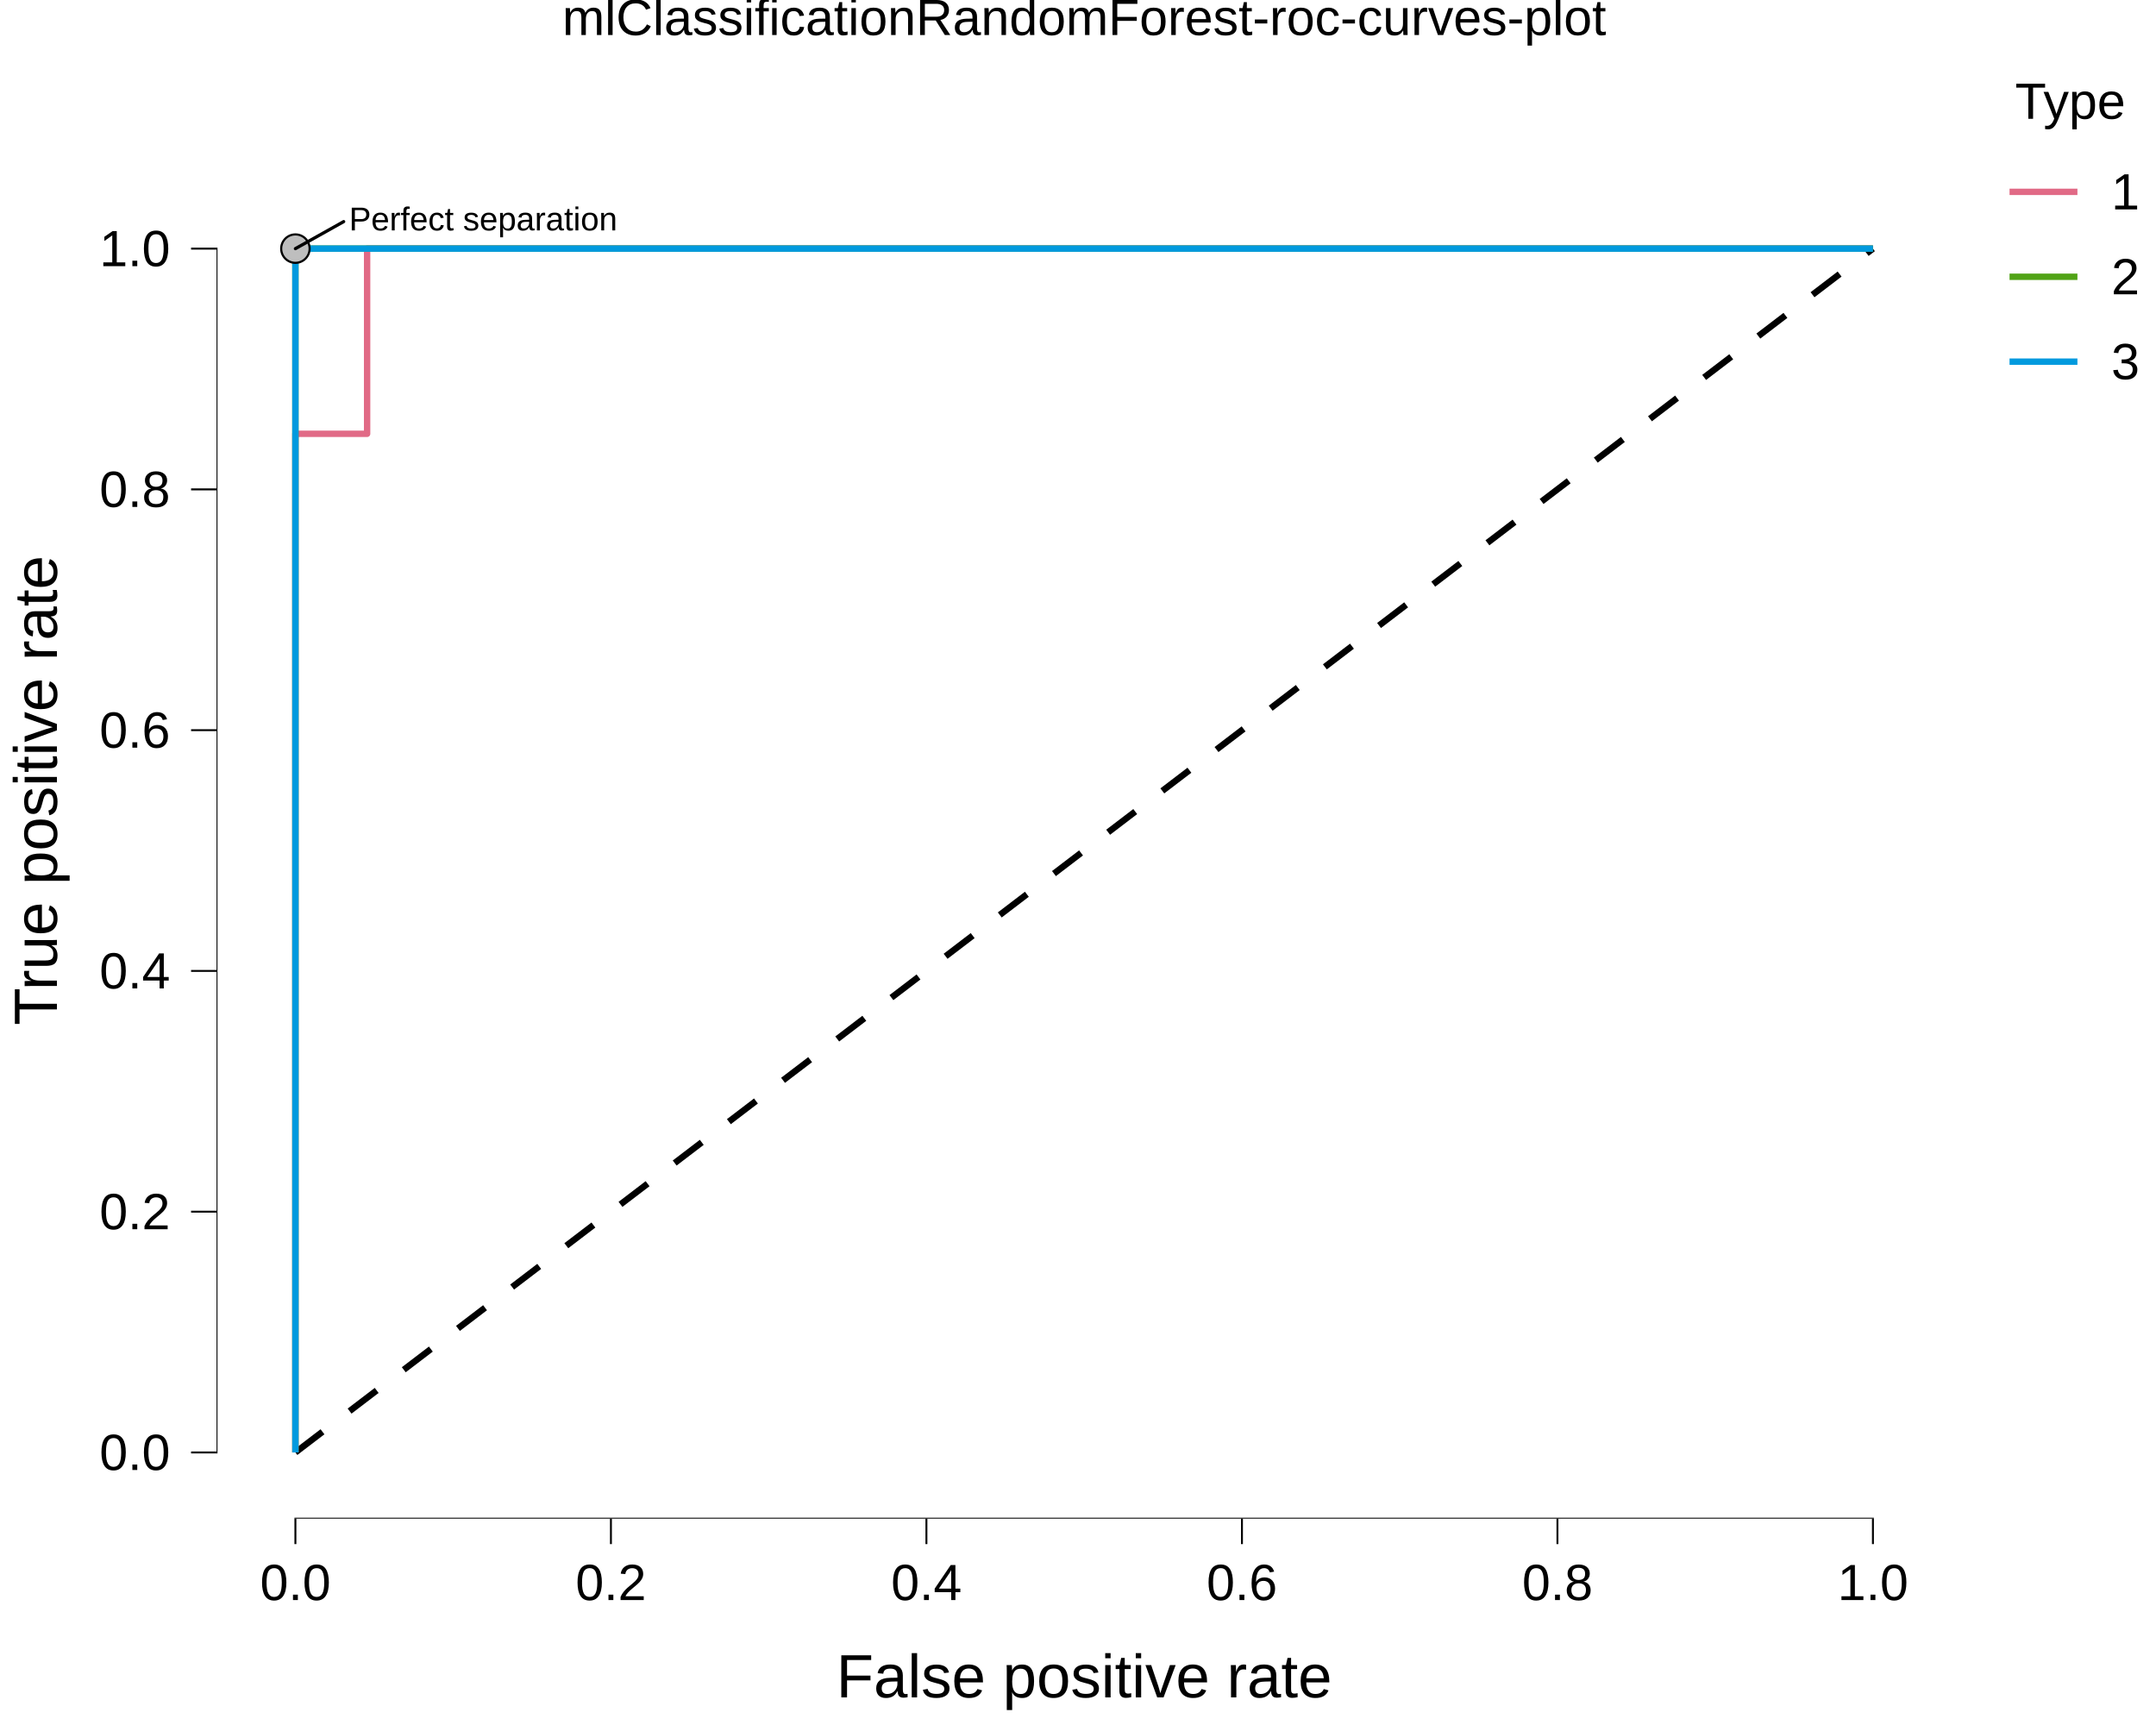
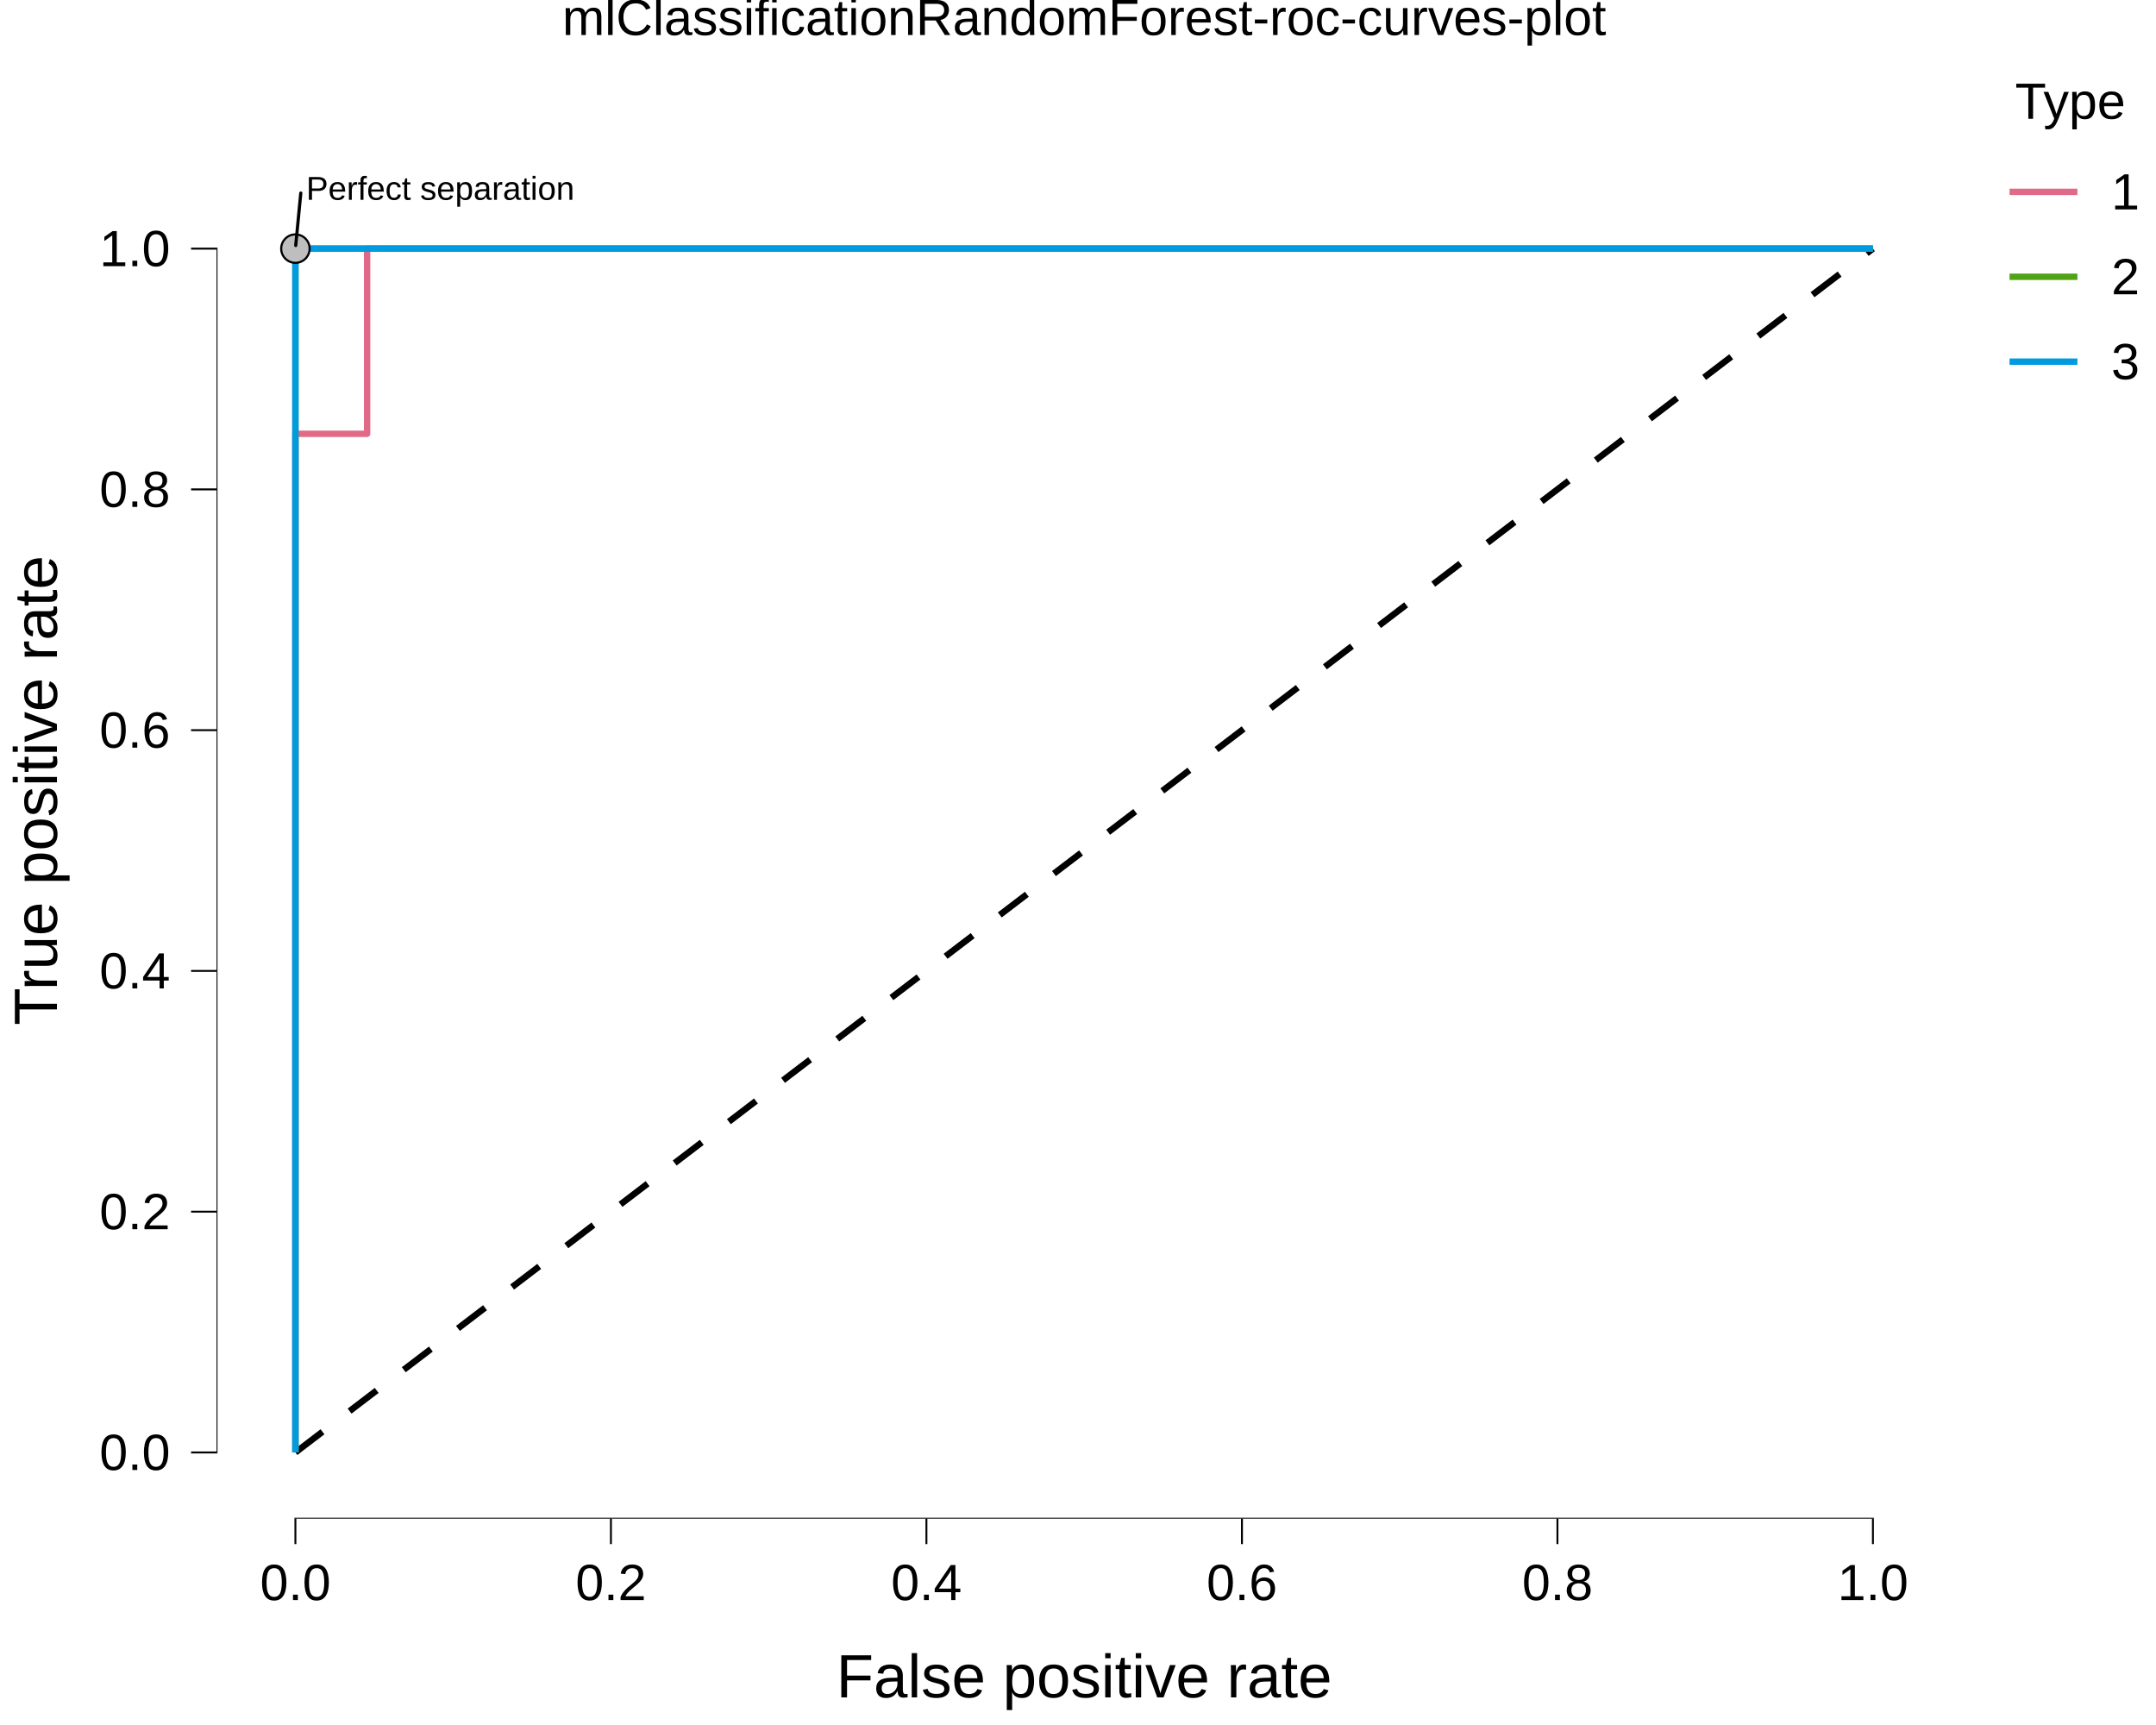
<svg xmlns="http://www.w3.org/2000/svg" viewBox="0 0 720.00 576.00">
  <defs>
    <style type="text/css">
    line, polyline, polygon, path, rect, circle {
      fill: none;
      stroke: #000000;
      stroke-linecap: round;
      stroke-linejoin: round;
      stroke-miterlimit: 10.00;
    }
  </style>
  </defs>
  <rect width="100%" height="100%" style="stroke: none; fill: #FFFFFF;" />
  <rect x="0.00" y="0.00" width="720.00" height="576.00" style="stroke-width: 10.67; stroke: none;" />
  <defs>
    <clipPath id="cpNzIuMzF8NjUxLjgxfDUwNy4xMHwyMC43MQ==">
      <rect x="72.31" y="20.71" width="579.50" height="486.38" />
    </clipPath>
  </defs>
  <rect x="72.31" y="20.71" width="579.50" height="486.38" style="stroke-width: 10.67; stroke: none;" clip-path="url(#cpNzIuMzF8NjUxLjgxfDUwNy4xMHwyMC43MQ==)" />
  <polyline points="98.65,484.99 625.47,83.02 " style="stroke-width: 2.13; stroke-dasharray: 11.38,11.38; stroke-linecap: butt;" clip-path="url(#cpNzIuMzF8NjUxLjgxfDUwNy4xMHwyMC43MQ==)" />
  <polyline points="98.65,484.99 98.65,423.15 98.65,361.31 98.65,268.54 98.65,175.78 98.65,144.86 122.60,144.86 122.60,113.94 122.60,83.02 146.55,83.02 194.44,83.02 218.39,83.02 290.22,83.02 314.17,83.02 362.06,83.02 409.96,83.02 625.47,83.02 " style="stroke-width: 2.13; stroke: #E16A86; stroke-linecap: butt;" clip-path="url(#cpNzIuMzF8NjUxLjgxfDUwNy4xMHwyMC43MQ==)" />
  <polyline points="98.65,484.99 98.65,427.56 98.65,398.85 98.65,370.14 98.65,226.58 98.65,197.87 98.65,169.16 98.65,140.44 98.65,111.73 98.65,83.02 148.83,83.02 173.91,83.02 199.00,83.02 224.09,83.02 299.35,83.02 399.69,83.02 625.47,83.02 " style="stroke-width: 2.13; stroke: #50A315; stroke-linecap: butt;" clip-path="url(#cpNzIuMzF8NjUxLjgxfDUwNy4xMHwyMC43MQ==)" />
  <polyline points="98.65,484.99 98.65,434.74 98.65,233.76 98.65,183.51 98.65,133.27 98.65,83.02 118.17,83.02 137.68,83.02 157.19,83.02 176.70,83.02 196.21,83.02 215.72,83.02 235.24,83.02 293.77,83.02 430.35,83.02 625.47,83.02 " style="stroke-width: 2.13; stroke: #009ADE; stroke-linecap: butt;" clip-path="url(#cpNzIuMzF8NjUxLjgxfDUwNy4xMHwyMC43MQ==)" />
  <circle cx="98.65" cy="83.02" r="3.56pt" style="stroke-width: 0.71; fill: #BEBEBE;" clip-path="url(#cpNzIuMzF8NjUxLjgxfDUwNy4xMHwyMC43MQ==)" />
-   <line x1="114.77" y1="74.00" x2="98.65" y2="83.02" style="stroke-width: 1.07;" clip-path="url(#cpNzIuMzF8NjUxLjgxfDUwNy4xMHwyMC43MQ==)" />
+   <line x1="100.45" y1="64.47" x2="98.76" y2="81.97" style="stroke-width: 1.07;" clip-path="url(#cpNzIuMzF8NjUxLjgxfDUwNy4xMHwyMC43MQ==)" />
  <g clip-path="url(#cpNzIuMzF8NjUxLjgxfDUwNy4xMHwyMC43MQ==)">
-     <text x="116.57" y="76.94" style="font-size: 11.04px; font-family: Liberation Sans;" textLength="89.56px" lengthAdjust="spacingAndGlyphs">Perfect separation</text>
+     <text x="102.25" y="66.72" style="font-size: 11.04px; font-family: Liberation Sans;" textLength="89.56px" lengthAdjust="spacingAndGlyphs">Perfect separation</text>
  </g>
  <line x1="98.33" y1="507.10" x2="625.79" y2="507.10" style="stroke-width: 0.64; stroke-linecap: butt;" clip-path="url(#cpNzIuMzF8NjUxLjgxfDUwNy4xMHwyMC43MQ==)" />
  <line x1="72.31" y1="485.31" x2="72.31" y2="82.70" style="stroke-width: 0.64; stroke-linecap: butt;" clip-path="url(#cpNzIuMzF8NjUxLjgxfDUwNy4xMHwyMC43MQ==)" />
  <rect x="72.31" y="20.71" width="579.50" height="486.38" style="stroke-width: 0.00; stroke: none;" clip-path="url(#cpNzIuMzF8NjUxLjgxfDUwNy4xMHwyMC43MQ==)" />
  <defs>
    <clipPath id="cpMC4wMHw3MjAuMDB8NTc2LjAwfDAuMDA=">
      <rect x="0.00" y="0.00" width="720.00" height="576.00" />
    </clipPath>
  </defs>
  <polyline points="72.31,507.10 72.31,20.71 " style="stroke-width: 0.00; stroke: none; stroke-linecap: butt;" clip-path="url(#cpMC4wMHw3MjAuMDB8NTc2LjAwfDAuMDA=)" />
  <g clip-path="url(#cpMC4wMHw3MjAuMDB8NTc2LjAwfDAuMDA=)">
    <text x="33.21" y="490.84" style="font-size: 17.00px; font-family: Liberation Sans;" textLength="23.62px" lengthAdjust="spacingAndGlyphs">0.0</text>
  </g>
  <g clip-path="url(#cpMC4wMHw3MjAuMDB8NTc2LjAwfDAuMDA=)">
    <text x="33.21" y="410.45" style="font-size: 17.00px; font-family: Liberation Sans;" textLength="23.62px" lengthAdjust="spacingAndGlyphs">0.2</text>
  </g>
  <g clip-path="url(#cpMC4wMHw3MjAuMDB8NTc2LjAwfDAuMDA=)">
    <text x="33.21" y="330.05" style="font-size: 17.00px; font-family: Liberation Sans;" textLength="23.62px" lengthAdjust="spacingAndGlyphs">0.4</text>
  </g>
  <g clip-path="url(#cpMC4wMHw3MjAuMDB8NTc2LjAwfDAuMDA=)">
    <text x="33.21" y="249.66" style="font-size: 17.00px; font-family: Liberation Sans;" textLength="23.62px" lengthAdjust="spacingAndGlyphs">0.6</text>
  </g>
  <g clip-path="url(#cpMC4wMHw3MjAuMDB8NTc2LjAwfDAuMDA=)">
    <text x="33.21" y="169.26" style="font-size: 17.00px; font-family: Liberation Sans;" textLength="23.62px" lengthAdjust="spacingAndGlyphs">0.8</text>
  </g>
  <g clip-path="url(#cpMC4wMHw3MjAuMDB8NTc2LjAwfDAuMDA=)">
    <text x="33.21" y="88.87" style="font-size: 17.00px; font-family: Liberation Sans;" textLength="23.62px" lengthAdjust="spacingAndGlyphs">1.0</text>
  </g>
  <polyline points="63.81,484.99 72.31,484.99 " style="stroke-width: 0.64; stroke-linecap: butt;" clip-path="url(#cpMC4wMHw3MjAuMDB8NTc2LjAwfDAuMDA=)" />
  <polyline points="63.81,404.59 72.31,404.59 " style="stroke-width: 0.64; stroke-linecap: butt;" clip-path="url(#cpMC4wMHw3MjAuMDB8NTc2LjAwfDAuMDA=)" />
  <polyline points="63.81,324.20 72.31,324.20 " style="stroke-width: 0.64; stroke-linecap: butt;" clip-path="url(#cpMC4wMHw3MjAuMDB8NTc2LjAwfDAuMDA=)" />
  <polyline points="63.81,243.81 72.31,243.81 " style="stroke-width: 0.64; stroke-linecap: butt;" clip-path="url(#cpMC4wMHw3MjAuMDB8NTc2LjAwfDAuMDA=)" />
  <polyline points="63.81,163.41 72.31,163.41 " style="stroke-width: 0.64; stroke-linecap: butt;" clip-path="url(#cpMC4wMHw3MjAuMDB8NTc2LjAwfDAuMDA=)" />
  <polyline points="63.81,83.02 72.31,83.02 " style="stroke-width: 0.64; stroke-linecap: butt;" clip-path="url(#cpMC4wMHw3MjAuMDB8NTc2LjAwfDAuMDA=)" />
  <polyline points="72.31,507.10 651.81,507.10 " style="stroke-width: 0.00; stroke: none; stroke-linecap: butt;" clip-path="url(#cpMC4wMHw3MjAuMDB8NTc2LjAwfDAuMDA=)" />
  <polyline points="98.65,515.60 98.65,507.10 " style="stroke-width: 0.64; stroke-linecap: butt;" clip-path="url(#cpMC4wMHw3MjAuMDB8NTc2LjAwfDAuMDA=)" />
  <polyline points="204.02,515.60 204.02,507.10 " style="stroke-width: 0.64; stroke-linecap: butt;" clip-path="url(#cpMC4wMHw3MjAuMDB8NTc2LjAwfDAuMDA=)" />
  <polyline points="309.38,515.60 309.38,507.10 " style="stroke-width: 0.64; stroke-linecap: butt;" clip-path="url(#cpMC4wMHw3MjAuMDB8NTc2LjAwfDAuMDA=)" />
  <polyline points="414.75,515.60 414.75,507.10 " style="stroke-width: 0.64; stroke-linecap: butt;" clip-path="url(#cpMC4wMHw3MjAuMDB8NTc2LjAwfDAuMDA=)" />
  <polyline points="520.11,515.60 520.11,507.10 " style="stroke-width: 0.64; stroke-linecap: butt;" clip-path="url(#cpMC4wMHw3MjAuMDB8NTc2LjAwfDAuMDA=)" />
  <polyline points="625.47,515.60 625.47,507.10 " style="stroke-width: 0.64; stroke-linecap: butt;" clip-path="url(#cpMC4wMHw3MjAuMDB8NTc2LjAwfDAuMDA=)" />
  <g clip-path="url(#cpMC4wMHw3MjAuMDB8NTc2LjAwfDAuMDA=)">
    <text x="86.84" y="534.28" style="font-size: 17.00px; font-family: Liberation Sans;" textLength="23.62px" lengthAdjust="spacingAndGlyphs">0.0</text>
  </g>
  <g clip-path="url(#cpMC4wMHw3MjAuMDB8NTc2LjAwfDAuMDA=)">
    <text x="192.20" y="534.28" style="font-size: 17.00px; font-family: Liberation Sans;" textLength="23.62px" lengthAdjust="spacingAndGlyphs">0.2</text>
  </g>
  <g clip-path="url(#cpMC4wMHw3MjAuMDB8NTc2LjAwfDAuMDA=)">
    <text x="297.57" y="534.28" style="font-size: 17.00px; font-family: Liberation Sans;" textLength="23.62px" lengthAdjust="spacingAndGlyphs">0.4</text>
  </g>
  <g clip-path="url(#cpMC4wMHw3MjAuMDB8NTc2LjAwfDAuMDA=)">
    <text x="402.93" y="534.28" style="font-size: 17.00px; font-family: Liberation Sans;" textLength="23.62px" lengthAdjust="spacingAndGlyphs">0.6</text>
  </g>
  <g clip-path="url(#cpMC4wMHw3MjAuMDB8NTc2LjAwfDAuMDA=)">
    <text x="508.30" y="534.28" style="font-size: 17.00px; font-family: Liberation Sans;" textLength="23.62px" lengthAdjust="spacingAndGlyphs">0.8</text>
  </g>
  <g clip-path="url(#cpMC4wMHw3MjAuMDB8NTc2LjAwfDAuMDA=)">
    <text x="613.66" y="534.28" style="font-size: 17.00px; font-family: Liberation Sans;" textLength="23.62px" lengthAdjust="spacingAndGlyphs">1.0</text>
  </g>
  <g clip-path="url(#cpMC4wMHw3MjAuMDB8NTc2LjAwfDAuMDA=)">
    <text x="279.29" y="566.78" style="font-size: 20.40px; font-family: Liberation Sans;" textLength="165.55px" lengthAdjust="spacingAndGlyphs">False positive rate</text>
  </g>
  <g clip-path="url(#cpMC4wMHw3MjAuMDB8NTc2LjAwfDAuMDA=)">
    <text transform="translate(19.01,342.34) rotate(-90)" style="font-size: 20.40px; font-family: Liberation Sans;" textLength="156.86px" lengthAdjust="spacingAndGlyphs">True positive rate</text>
  </g>
  <rect x="662.77" y="20.71" width="57.23" height="119.70" style="stroke-width: 0.75; stroke: none;" clip-path="url(#cpMC4wMHw3MjAuMDB8NTc2LjAwfDAuMDA=)" />
  <rect x="662.77" y="20.71" width="57.23" height="119.70" style="stroke-width: 10.67; stroke: none;" clip-path="url(#cpMC4wMHw3MjAuMDB8NTc2LjAwfDAuMDA=)" />
  <g clip-path="url(#cpMC4wMHw3MjAuMDB8NTc2LjAwfDAuMDA=)">
    <text x="672.96" y="39.66" style="font-size: 17.00px; font-family: Liberation Sans;" textLength="36.86px" lengthAdjust="spacingAndGlyphs">Type</text>
  </g>
  <rect x="668.25" y="49.90" width="28.35" height="28.35" style="stroke-width: 10.67; stroke: none;" clip-path="url(#cpMC4wMHw3MjAuMDB8NTc2LjAwfDAuMDA=)" />
  <line x1="671.09" y1="64.07" x2="693.76" y2="64.07" style="stroke-width: 2.13; stroke: #E16A86; stroke-linecap: butt;" clip-path="url(#cpMC4wMHw3MjAuMDB8NTc2LjAwfDAuMDA=)" />
  <rect x="668.25" y="78.24" width="28.35" height="28.35" style="stroke-width: 10.67; stroke: none;" clip-path="url(#cpMC4wMHw3MjAuMDB8NTc2LjAwfDAuMDA=)" />
  <line x1="671.09" y1="92.42" x2="693.76" y2="92.42" style="stroke-width: 2.13; stroke: #50A315; stroke-linecap: butt;" clip-path="url(#cpMC4wMHw3MjAuMDB8NTc2LjAwfDAuMDA=)" />
  <rect x="668.25" y="106.59" width="28.35" height="28.35" style="stroke-width: 10.67; stroke: none;" clip-path="url(#cpMC4wMHw3MjAuMDB8NTc2LjAwfDAuMDA=)" />
  <line x1="671.09" y1="120.76" x2="693.76" y2="120.76" style="stroke-width: 2.13; stroke: #009ADE; stroke-linecap: butt;" clip-path="url(#cpMC4wMHw3MjAuMDB8NTc2LjAwfDAuMDA=)" />
  <g clip-path="url(#cpMC4wMHw3MjAuMDB8NTc2LjAwfDAuMDA=)">
    <text x="705.07" y="69.92" style="font-size: 17.00px; font-family: Liberation Sans;" textLength="9.45px" lengthAdjust="spacingAndGlyphs">1</text>
  </g>
  <g clip-path="url(#cpMC4wMHw3MjAuMDB8NTc2LjAwfDAuMDA=)">
    <text x="705.07" y="98.27" style="font-size: 17.00px; font-family: Liberation Sans;" textLength="9.45px" lengthAdjust="spacingAndGlyphs">2</text>
  </g>
  <g clip-path="url(#cpMC4wMHw3MjAuMDB8NTc2LjAwfDAuMDA=)">
    <text x="705.07" y="126.61" style="font-size: 17.00px; font-family: Liberation Sans;" textLength="9.45px" lengthAdjust="spacingAndGlyphs">3</text>
  </g>
  <g clip-path="url(#cpMC4wMHw3MjAuMDB8NTc2LjAwfDAuMDA=)">
    <text x="187.78" y="11.70" style="font-size: 17.00px; font-family: Liberation Sans;" textLength="348.56px" lengthAdjust="spacingAndGlyphs">mlClassificationRandomForest-roc-curves-plot</text>
  </g>
</svg>
